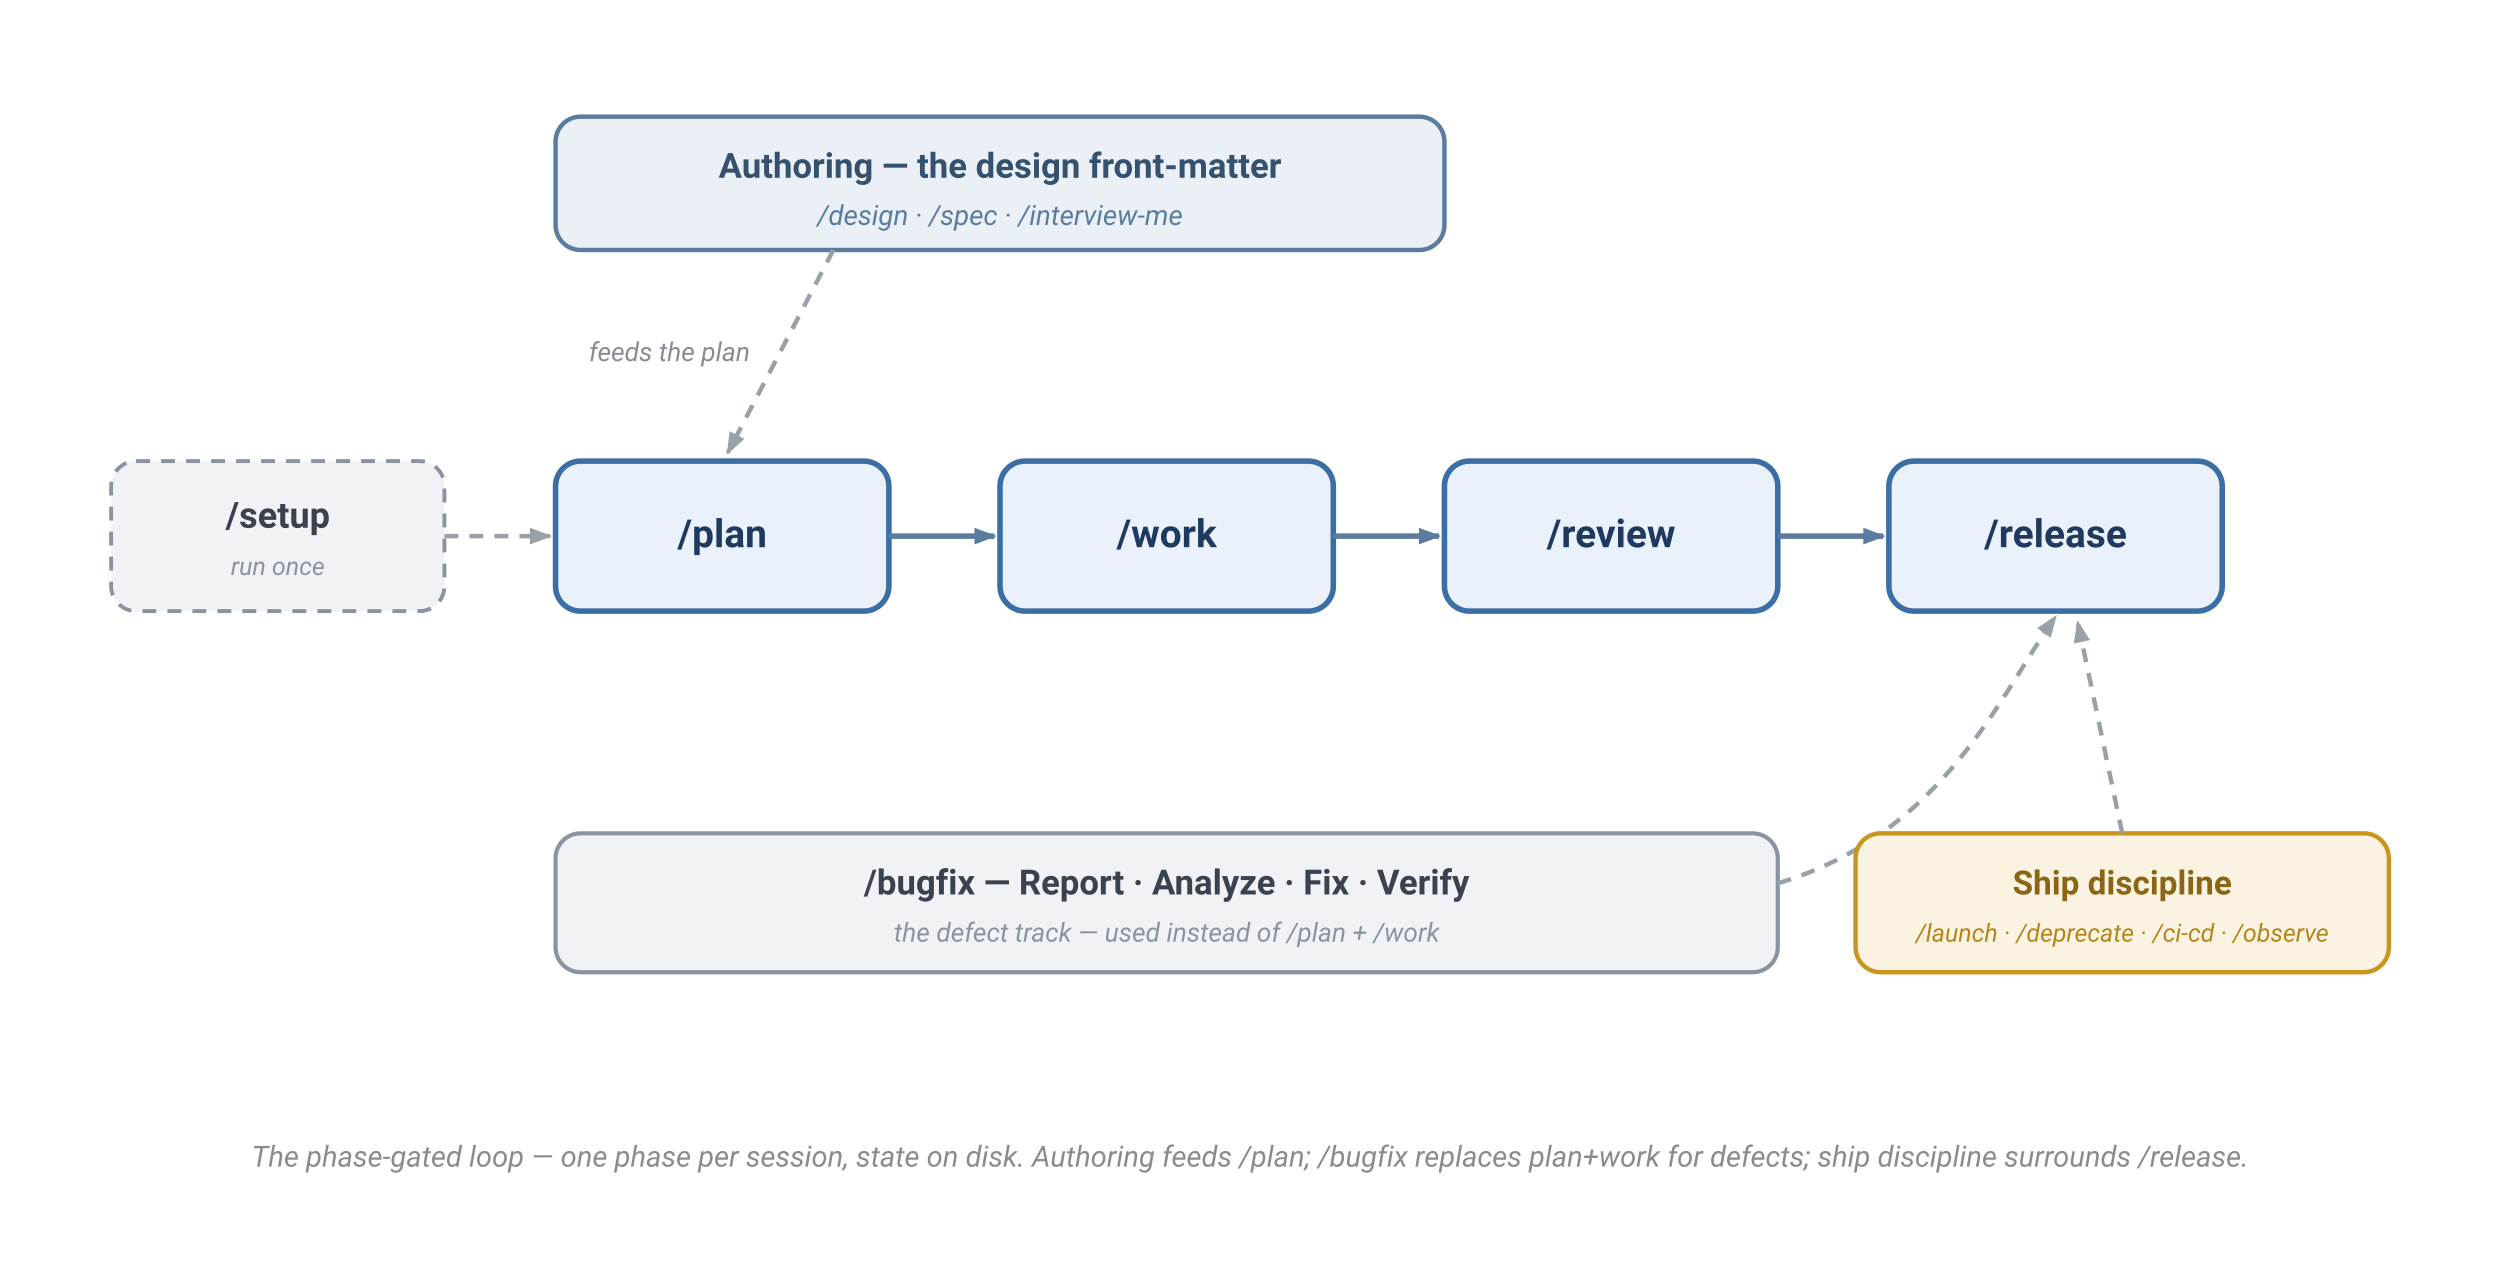
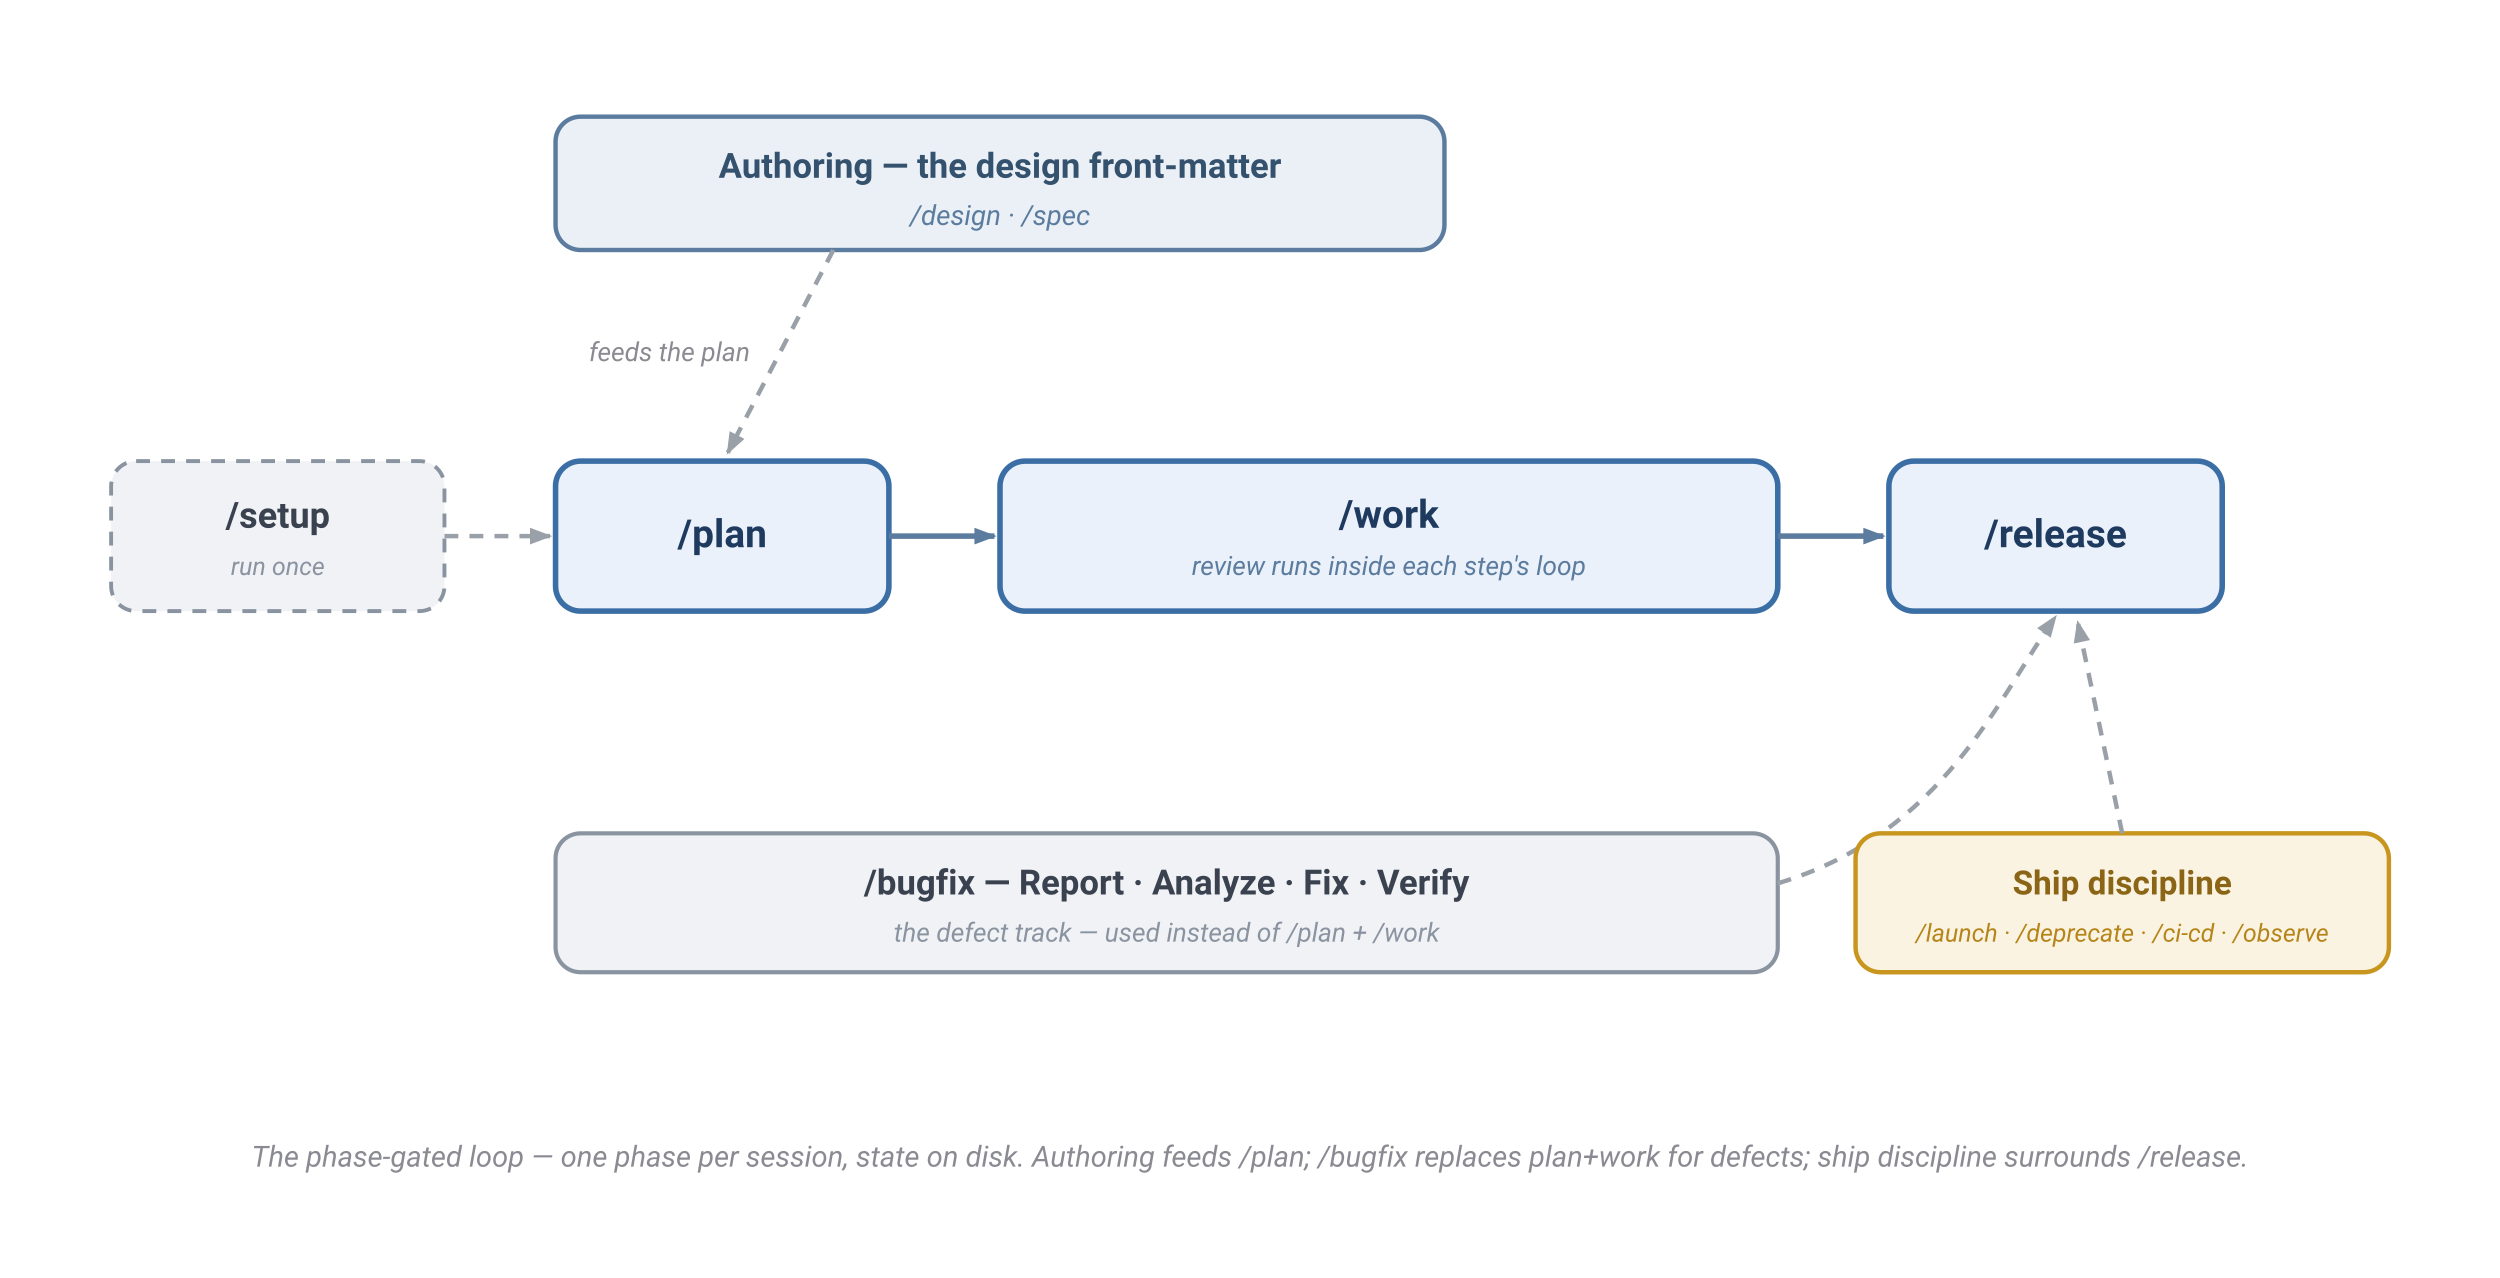
<svg xmlns="http://www.w3.org/2000/svg" viewBox="0 0 900 460" width="1170" height="598" font-family="-apple-system, BlinkMacSystemFont, 'Segoe UI', Roboto, sans-serif">
  <defs>
    <marker id="s" markerWidth="10" markerHeight="10" refX="7.2" refY="3" orient="auto" markerUnits="userSpaceOnUse">
      <path d="M0,0 L8,3 L0,6 Z" fill="#5B7C9E" />
    </marker>
    <marker id="d" markerWidth="10" markerHeight="10" refX="7.2" refY="3" orient="auto" markerUnits="userSpaceOnUse">
      <path d="M0,0 L8,3 L0,6 Z" fill="#9aa0a8" />
    </marker>
  </defs>
  <rect x="200" y="42" width="320" height="48" rx="9" fill="#EAF0F6" stroke="#5B7C9E" stroke-width="1.6" />
  <text x="360" y="64" text-anchor="middle" font-size="12.5" font-weight="700" fill="#34516e">Authoring — the design front-matter</text>
-   <text x="360" y="81" text-anchor="middle" font-size="10" font-style="italic" fill="#5B7C9E">/design · /spec · /interview-me</text>
+   <text x="360" y="81" text-anchor="middle" font-size="10" font-style="italic" fill="#5B7C9E">/design · /spec</text>
  <path d="M300,90 L262,163" stroke="#9aa0a8" stroke-width="1.6" stroke-dasharray="5 4" fill="none" marker-end="url(#d)" />
  <text x="212" y="130" font-size="9.5" font-style="italic" fill="#8a8a92">feeds the plan</text>
  <rect x="40" y="166" width="120" height="54" rx="9" fill="#F0F2F5" stroke="#8a93a0" stroke-width="1.4" stroke-dasharray="5 4" />
  <text x="100" y="190" text-anchor="middle" font-size="13" font-weight="700" fill="#3a4250">/setup</text>
  <text x="100" y="207" text-anchor="middle" font-size="9" font-style="italic" fill="#8a93a0">run once</text>
  <g font-weight="700" fill="#1e3a5f">
    <rect x="200" y="166" width="120" height="54" rx="9" fill="#EAF1FB" stroke="#3A6EA5" stroke-width="2" />
    <text x="260" y="197" text-anchor="middle" font-size="14">/plan</text>
-     <rect x="360" y="166" width="120" height="54" rx="9" fill="#EAF1FB" stroke="#3A6EA5" stroke-width="2" />
-     <text x="420" y="197" text-anchor="middle" font-size="14">/work</text>
-     <rect x="520" y="166" width="120" height="54" rx="9" fill="#EAF1FB" stroke="#3A6EA5" stroke-width="2" />
-     <text x="580" y="197" text-anchor="middle" font-size="14">/review</text>
+     <rect x="360" y="166" width="280" height="54" rx="9" fill="#EAF1FB" stroke="#3A6EA5" stroke-width="2" />
+     <text x="500" y="190" text-anchor="middle" font-size="14">/work</text>
+     <text x="500" y="207" text-anchor="middle" font-size="9.5" font-weight="400" font-style="italic" fill="#5B7C9E">review runs inside each step's loop</text>
    <rect x="680" y="166" width="120" height="54" rx="9" fill="#EAF1FB" stroke="#3A6EA5" stroke-width="2" />
    <text x="740" y="197" text-anchor="middle" font-size="14">/release</text>
  </g>
  <g stroke="#5B7C9E" stroke-width="2" fill="none" marker-end="url(#s)">
    <path d="M320,193 L358,193" />
-     <path d="M480,193 L518,193" />
    <path d="M640,193 L678,193" />
  </g>
  <path d="M160,193 L198,193" stroke="#9aa0a8" stroke-width="1.6" stroke-dasharray="5 4" fill="none" marker-end="url(#d)" />
  <rect x="200" y="300" width="440" height="50" rx="9" fill="#F0F2F5" stroke="#8a93a0" stroke-width="1.5" />
  <text x="420" y="322" text-anchor="middle" font-size="12.5" font-weight="700" fill="#3a4250">/bugfix — Report · Analyze · Fix · Verify</text>
  <text x="420" y="339" text-anchor="middle" font-size="9.5" font-style="italic" fill="#8a93a0">the defect track — used instead of /plan + /work</text>
  <path d="M640,318 C700,300 720,250 740,222" stroke="#9aa0a8" stroke-width="1.6" stroke-dasharray="5 4" fill="none" marker-end="url(#d)" />
  <rect x="668" y="300" width="192" height="50" rx="9" fill="#FBF3E2" stroke="#C8961E" stroke-width="1.6" />
  <text x="764" y="322" text-anchor="middle" font-size="12" font-weight="700" fill="#8a6516">Ship discipline</text>
  <text x="764" y="339" text-anchor="middle" font-size="9" font-style="italic" fill="#b5851a">/launch · /deprecate · /ci-cd · /observe</text>
  <path d="M764,300 L748,224" stroke="#9aa0a8" stroke-width="1.6" stroke-dasharray="5 4" fill="none" marker-end="url(#d)" />
  <text x="450" y="420" text-anchor="middle" font-size="10.5" font-style="italic" fill="#8a8a92">The phase-gated loop — one phase per session, state on disk. Authoring feeds /plan; /bugfix replaces plan+work for defects; ship discipline surrounds /release.</text>
</svg>
